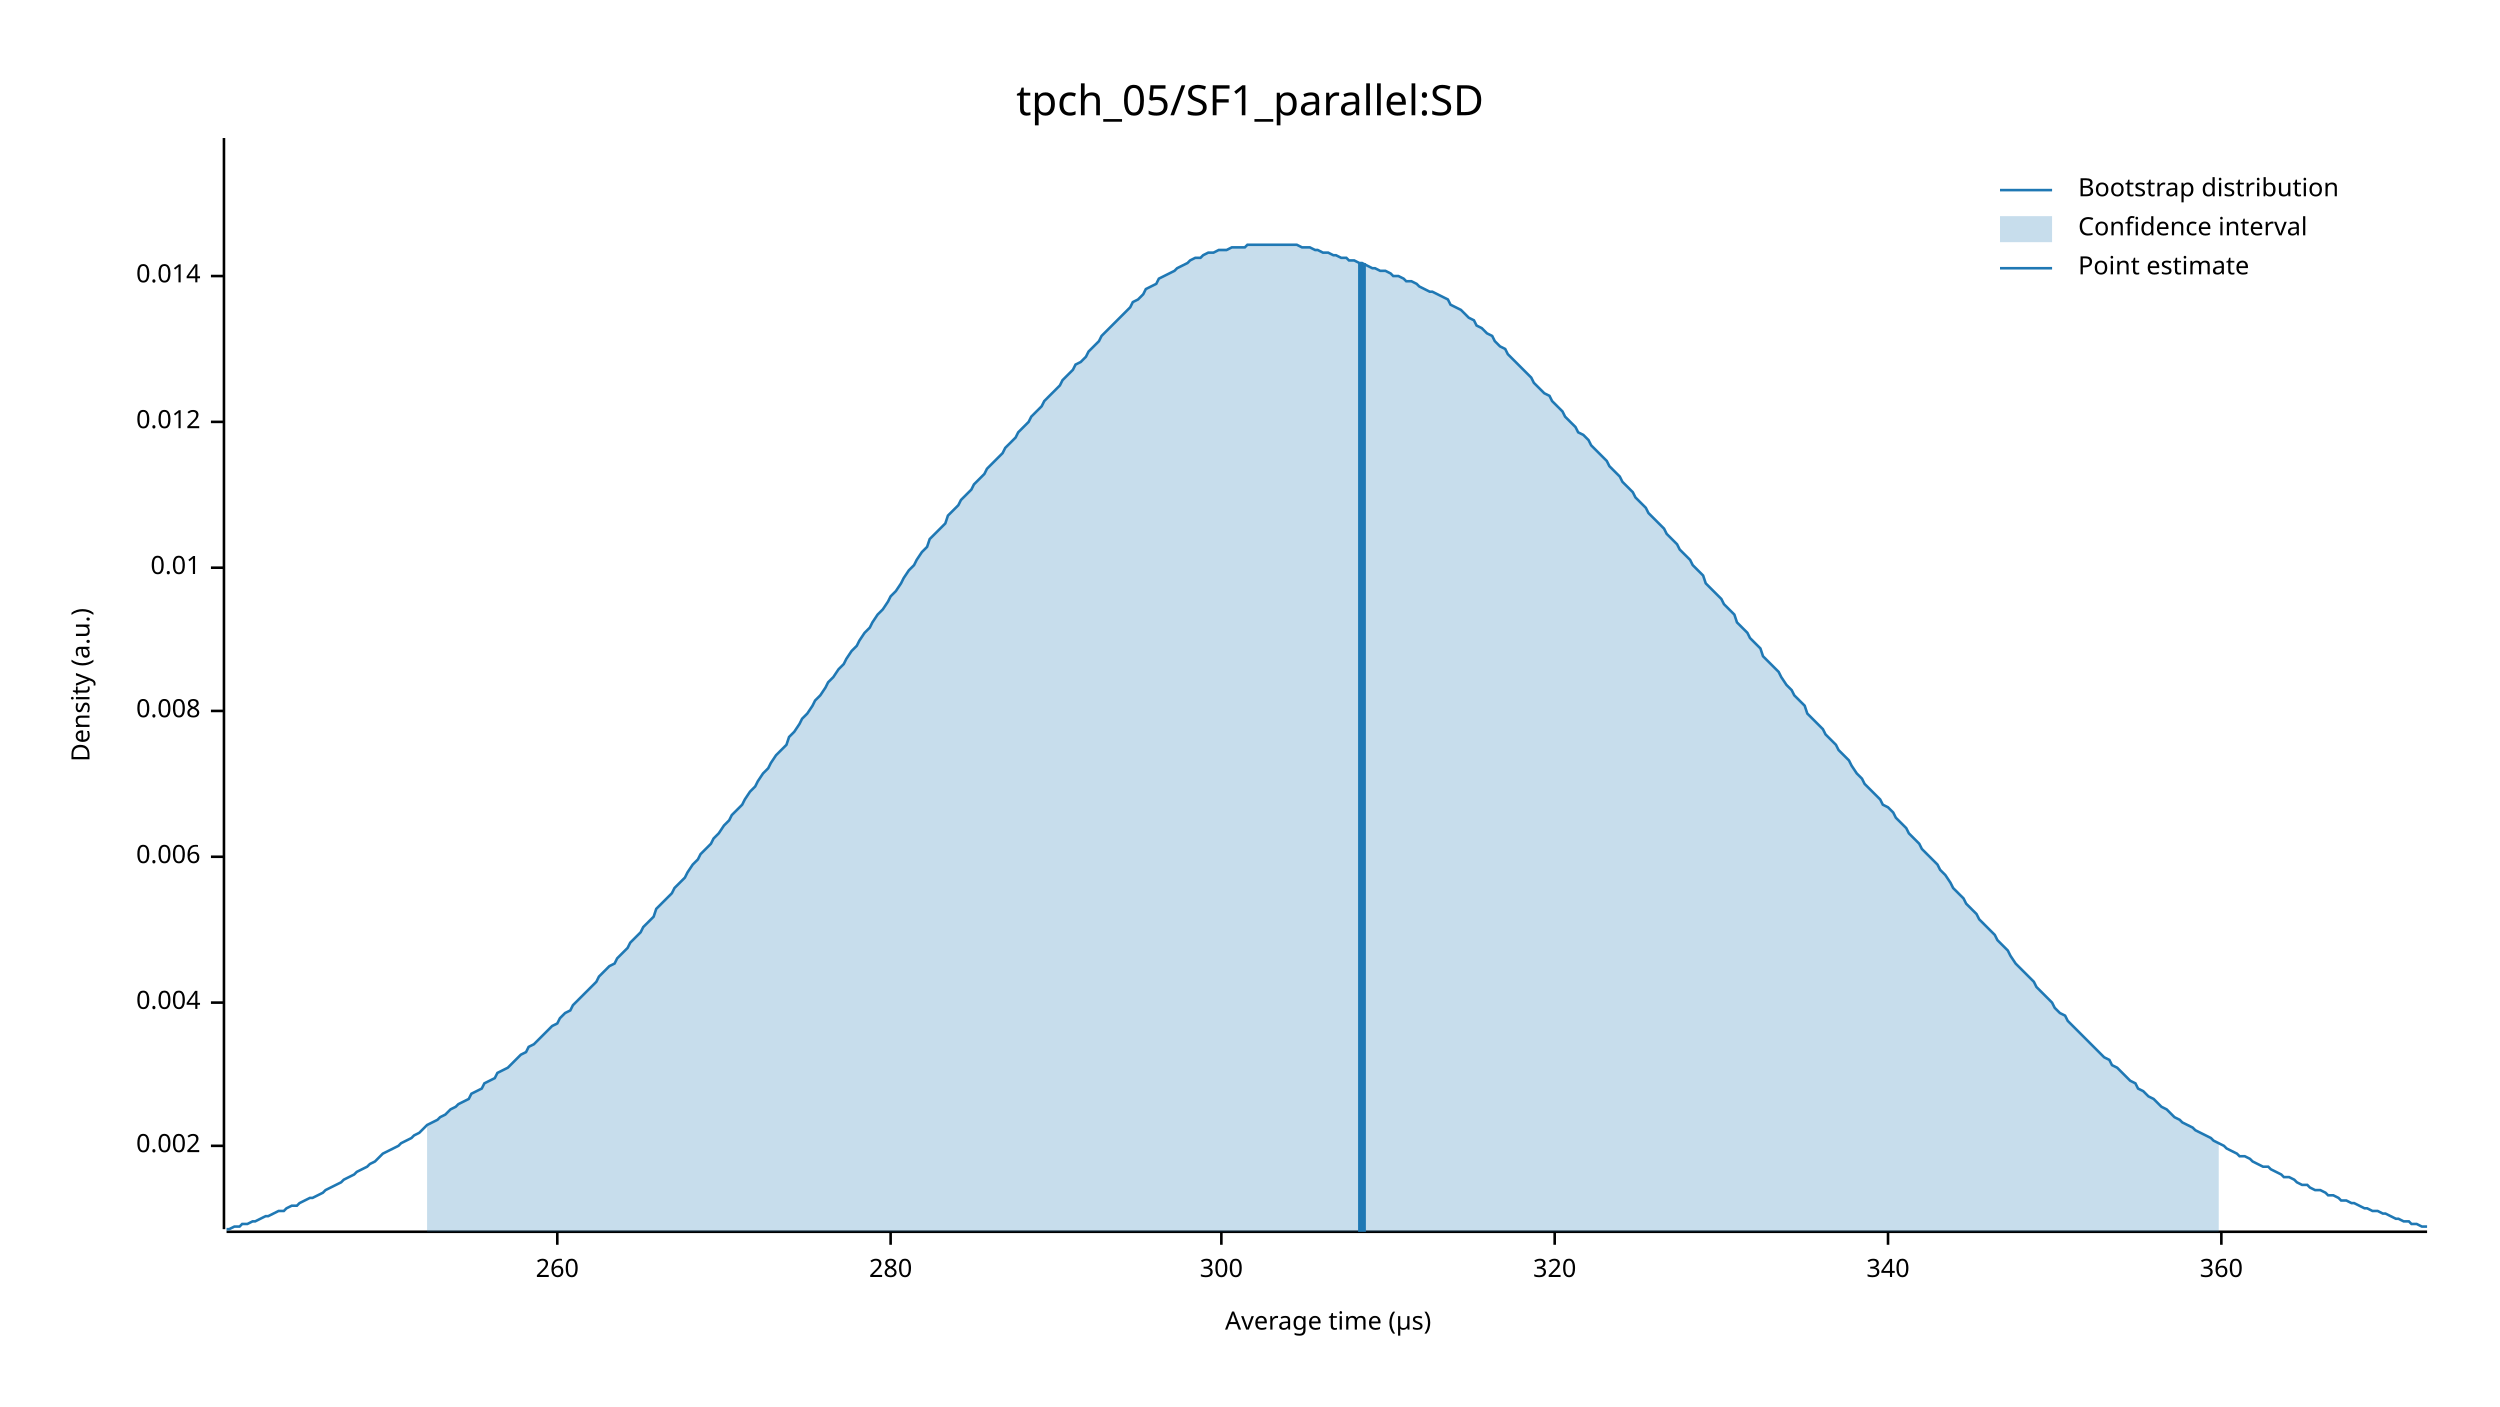
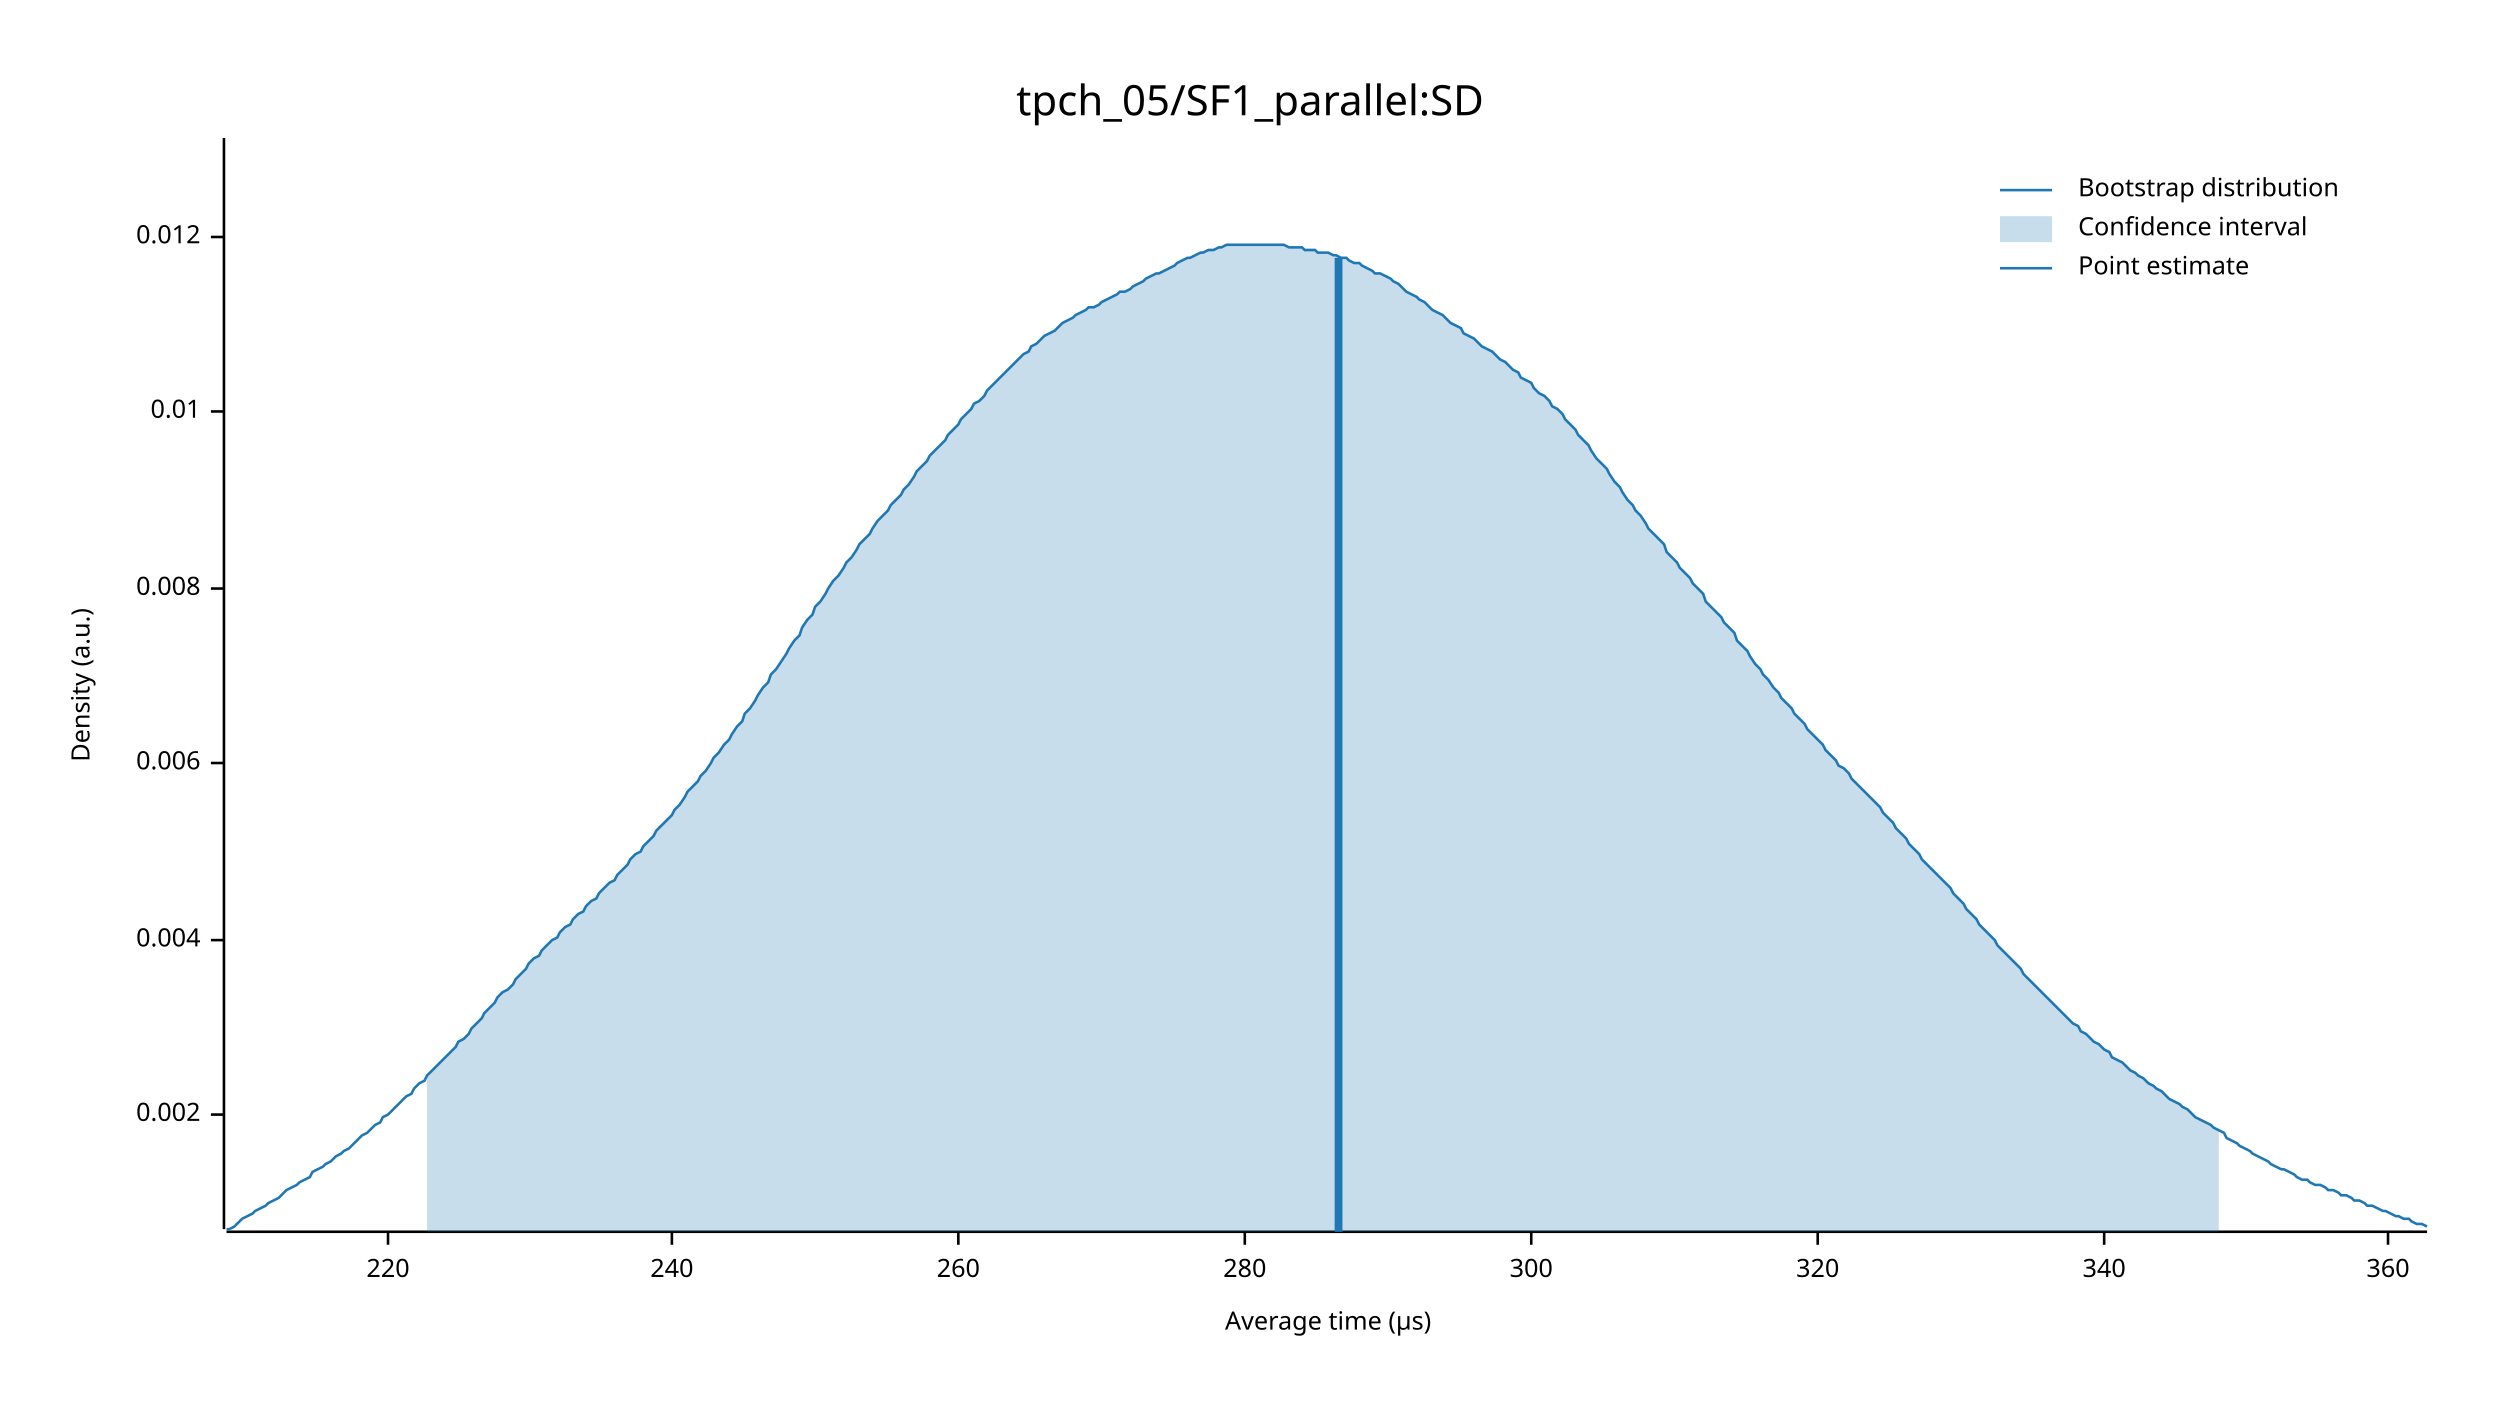
<svg xmlns="http://www.w3.org/2000/svg" width="960" height="540" viewBox="0 0 960 540">
  <text x="480" y="32" dy="0.76em" text-anchor="middle" font-family="sans-serif" font-size="16.129" opacity="1" fill="#000000">
tpch_05/SF1_parallel:SD
</text>
  <text x="27" y="263" dy="0.76em" text-anchor="middle" font-family="sans-serif" font-size="9.677" opacity="1" fill="#000000" transform="rotate(270, 27, 263)">
Density (a.u.)
</text>
  <text x="510" y="513" dy="-0.5ex" text-anchor="middle" font-family="sans-serif" font-size="9.677" opacity="1" fill="#000000">
Average time (µs)
</text>
  <polyline fill="none" opacity="1" stroke="#000000" stroke-width="1" points="86,53 86,472 " />
-   <text x="77" y="440" dy="0.5ex" text-anchor="end" font-family="sans-serif" font-size="9.677" opacity="1" fill="#000000">
+   <text x="77" y="428" dy="0.5ex" text-anchor="end" font-family="sans-serif" font-size="9.677" opacity="1" fill="#000000">
0.002
</text>
-   <polyline fill="none" opacity="1" stroke="#000000" stroke-width="1" points="81,440 86,440 " />
-   <text x="77" y="385" dy="0.5ex" text-anchor="end" font-family="sans-serif" font-size="9.677" opacity="1" fill="#000000">
+   <polyline fill="none" opacity="1" stroke="#000000" stroke-width="1" points="81,428 86,428 " />
+   <text x="77" y="361" dy="0.5ex" text-anchor="end" font-family="sans-serif" font-size="9.677" opacity="1" fill="#000000">
0.004
</text>
-   <polyline fill="none" opacity="1" stroke="#000000" stroke-width="1" points="81,385 86,385 " />
-   <text x="77" y="329" dy="0.5ex" text-anchor="end" font-family="sans-serif" font-size="9.677" opacity="1" fill="#000000">
+   <polyline fill="none" opacity="1" stroke="#000000" stroke-width="1" points="81,361 86,361 " />
+   <text x="77" y="293" dy="0.5ex" text-anchor="end" font-family="sans-serif" font-size="9.677" opacity="1" fill="#000000">
0.006
</text>
-   <polyline fill="none" opacity="1" stroke="#000000" stroke-width="1" points="81,329 86,329 " />
-   <text x="77" y="273" dy="0.5ex" text-anchor="end" font-family="sans-serif" font-size="9.677" opacity="1" fill="#000000">
+   <polyline fill="none" opacity="1" stroke="#000000" stroke-width="1" points="81,293 86,293 " />
+   <text x="77" y="226" dy="0.5ex" text-anchor="end" font-family="sans-serif" font-size="9.677" opacity="1" fill="#000000">
0.008
</text>
-   <polyline fill="none" opacity="1" stroke="#000000" stroke-width="1" points="81,273 86,273 " />
-   <text x="77" y="218" dy="0.5ex" text-anchor="end" font-family="sans-serif" font-size="9.677" opacity="1" fill="#000000">
+   <polyline fill="none" opacity="1" stroke="#000000" stroke-width="1" points="81,226 86,226 " />
+   <text x="77" y="158" dy="0.5ex" text-anchor="end" font-family="sans-serif" font-size="9.677" opacity="1" fill="#000000">
0.01
</text>
-   <polyline fill="none" opacity="1" stroke="#000000" stroke-width="1" points="81,218 86,218 " />
-   <text x="77" y="162" dy="0.5ex" text-anchor="end" font-family="sans-serif" font-size="9.677" opacity="1" fill="#000000">
+   <polyline fill="none" opacity="1" stroke="#000000" stroke-width="1" points="81,158 86,158 " />
+   <text x="77" y="91" dy="0.5ex" text-anchor="end" font-family="sans-serif" font-size="9.677" opacity="1" fill="#000000">
0.012
</text>
-   <polyline fill="none" opacity="1" stroke="#000000" stroke-width="1" points="81,162 86,162 " />
-   <text x="77" y="106" dy="0.5ex" text-anchor="end" font-family="sans-serif" font-size="9.677" opacity="1" fill="#000000">
- 0.014
+   <polyline fill="none" opacity="1" stroke="#000000" stroke-width="1" points="81,91 86,91 " />
+   <polyline fill="none" opacity="1" stroke="#000000" stroke-width="1" points="87,473 932,473 " />
+   <text x="149" y="483" dy="0.76em" text-anchor="middle" font-family="sans-serif" font-size="9.677" opacity="1" fill="#000000">
+ 220
</text>
-   <polyline fill="none" opacity="1" stroke="#000000" stroke-width="1" points="81,106 86,106 " />
-   <polyline fill="none" opacity="1" stroke="#000000" stroke-width="1" points="87,473 932,473 " />
-   <text x="214" y="483" dy="0.76em" text-anchor="middle" font-family="sans-serif" font-size="9.677" opacity="1" fill="#000000">
+   <polyline fill="none" opacity="1" stroke="#000000" stroke-width="1" points="149,473 149,478 " />
+   <text x="258" y="483" dy="0.76em" text-anchor="middle" font-family="sans-serif" font-size="9.677" opacity="1" fill="#000000">
+ 240
+ </text>
+   <polyline fill="none" opacity="1" stroke="#000000" stroke-width="1" points="258,473 258,478 " />
+   <text x="368" y="483" dy="0.76em" text-anchor="middle" font-family="sans-serif" font-size="9.677" opacity="1" fill="#000000">
260
</text>
-   <polyline fill="none" opacity="1" stroke="#000000" stroke-width="1" points="214,473 214,478 " />
-   <text x="342" y="483" dy="0.76em" text-anchor="middle" font-family="sans-serif" font-size="9.677" opacity="1" fill="#000000">
+   <polyline fill="none" opacity="1" stroke="#000000" stroke-width="1" points="368,473 368,478 " />
+   <text x="478" y="483" dy="0.76em" text-anchor="middle" font-family="sans-serif" font-size="9.677" opacity="1" fill="#000000">
280
</text>
-   <polyline fill="none" opacity="1" stroke="#000000" stroke-width="1" points="342,473 342,478 " />
-   <text x="469" y="483" dy="0.76em" text-anchor="middle" font-family="sans-serif" font-size="9.677" opacity="1" fill="#000000">
+   <polyline fill="none" opacity="1" stroke="#000000" stroke-width="1" points="478,473 478,478 " />
+   <text x="588" y="483" dy="0.76em" text-anchor="middle" font-family="sans-serif" font-size="9.677" opacity="1" fill="#000000">
300
</text>
-   <polyline fill="none" opacity="1" stroke="#000000" stroke-width="1" points="469,473 469,478 " />
-   <text x="597" y="483" dy="0.76em" text-anchor="middle" font-family="sans-serif" font-size="9.677" opacity="1" fill="#000000">
+   <polyline fill="none" opacity="1" stroke="#000000" stroke-width="1" points="588,473 588,478 " />
+   <text x="698" y="483" dy="0.76em" text-anchor="middle" font-family="sans-serif" font-size="9.677" opacity="1" fill="#000000">
320
</text>
-   <polyline fill="none" opacity="1" stroke="#000000" stroke-width="1" points="597,473 597,478 " />
-   <text x="725" y="483" dy="0.76em" text-anchor="middle" font-family="sans-serif" font-size="9.677" opacity="1" fill="#000000">
+   <polyline fill="none" opacity="1" stroke="#000000" stroke-width="1" points="698,473 698,478 " />
+   <text x="808" y="483" dy="0.76em" text-anchor="middle" font-family="sans-serif" font-size="9.677" opacity="1" fill="#000000">
340
</text>
-   <polyline fill="none" opacity="1" stroke="#000000" stroke-width="1" points="725,473 725,478 " />
-   <text x="853" y="483" dy="0.76em" text-anchor="middle" font-family="sans-serif" font-size="9.677" opacity="1" fill="#000000">
+   <polyline fill="none" opacity="1" stroke="#000000" stroke-width="1" points="808,473 808,478 " />
+   <text x="917" y="483" dy="0.76em" text-anchor="middle" font-family="sans-serif" font-size="9.677" opacity="1" fill="#000000">
360
</text>
-   <polyline fill="none" opacity="1" stroke="#000000" stroke-width="1" points="853,473 853,478 " />
-   <polyline fill="none" opacity="1" stroke="#1F78B4" stroke-width="1" points="87,472 88,472 90,471 92,471 93,470 95,470 97,469 98,469 100,468 102,467 103,467 105,466 107,465 109,465 110,464 112,463 114,463 115,462 117,461 119,460 120,460 122,459 124,458 125,457 127,456 129,455 131,454 132,453 134,452 136,451 137,450 139,449 141,448 142,447 144,446 146,444 147,443 149,442 151,441 153,440 154,439 156,438 158,437 159,436 161,435 163,433 164,432 166,431 168,430 169,429 171,428 173,426 175,425 176,424 178,423 180,422 181,420 183,419 185,418 186,416 188,415 190,414 191,412 193,411 195,410 197,408 198,407 200,405 202,404 203,402 205,401 207,399 208,398 210,396 212,394 214,393 215,391 217,389 219,388 220,386 222,384 224,382 225,381 227,379 229,377 230,375 232,373 234,371 236,370 237,368 239,366 241,364 242,362 244,360 246,358 247,356 249,354 251,352 252,349 254,347 256,345 258,343 259,341 261,339 263,337 264,335 266,332 268,330 269,328 271,326 273,324 274,322 276,320 278,317 280,315 281,313 283,311 285,309 286,307 288,304 290,302 291,300 293,297 295,295 296,293 298,290 300,288 302,286 303,283 305,281 307,278 308,276 310,274 312,271 313,269 315,267 317,264 318,262 320,260 322,257 324,255 325,253 327,250 329,248 330,246 332,243 334,241 335,239 337,236 339,234 341,231 342,229 344,227 346,224 347,222 349,219 351,217 352,215 354,212 356,210 357,207 359,205 361,203 363,201 364,198 366,196 368,194 369,192 371,190 373,188 374,186 376,184 378,182 379,180 381,178 383,176 385,174 386,172 388,170 390,168 391,166 393,164 395,162 396,160 398,158 400,156 401,154 403,152 405,150 407,148 408,146 410,144 412,142 413,140 415,139 417,137 418,135 420,133 422,131 423,129 425,127 427,125 429,123 430,122 432,120 434,118 435,116 437,115 439,113 440,111 442,110 444,109 445,107 447,106 449,105 451,104 452,103 454,102 456,101 457,100 459,99 461,99 462,98 464,97 466,97 468,96 469,96 471,96 473,95 474,95 476,95 478,95 479,94 481,94 483,94 484,94 486,94 488,94 490,94 491,94 493,94 495,94 496,94 498,94 500,95 501,95 503,95 505,96 506,96 508,97 510,97 512,98 513,98 515,99 517,99 518,100 520,100 522,101 523,101 525,102 527,103 528,103 530,104 532,104 534,105 535,106 537,106 539,107 540,108 542,108 544,109 545,110 547,111 549,112 550,112 552,113 554,114 556,115 557,117 559,118 561,119 562,120 564,122 566,123 567,125 569,126 571,128 573,129 574,131 576,133 578,134 579,136 581,138 583,140 584,141 586,143 588,145 589,147 591,149 593,151 595,152 596,154 598,156 600,158 601,160 603,162 605,164 606,166 608,167 610,169 611,171 613,173 615,175 617,177 618,179 620,181 622,183 623,185 625,187 627,189 628,191 630,193 632,195 633,197 635,199 637,201 639,203 640,205 642,207 644,209 645,211 647,213 649,215 650,217 652,219 654,221 655,224 657,226 659,228 661,230 662,232 664,234 666,236 667,239 669,241 671,243 672,245 674,247 676,249 677,252 679,254 681,256 683,258 684,260 686,263 688,265 689,267 691,269 693,271 694,274 696,276 698,278 700,280 701,282 703,284 705,286 706,288 708,290 710,292 711,294 713,297 715,299 716,301 718,303 720,305 722,307 723,309 725,310 727,312 728,314 730,316 732,318 733,320 735,322 737,324 738,326 740,328 742,330 744,332 745,334 747,336 749,339 750,341 752,343 754,345 755,347 757,349 759,351 760,353 762,355 764,357 766,359 767,361 769,363 771,365 772,367 774,370 776,372 777,373 779,375 781,377 782,379 784,381 786,383 788,385 789,387 791,389 793,390 794,392 796,394 798,396 799,397 801,399 803,401 804,402 806,404 808,406 810,407 811,409 813,410 815,412 816,413 818,415 820,416 821,418 823,419 825,421 827,422 828,423 830,425 832,426 833,427 835,429 837,430 838,431 840,432 842,433 843,434 845,435 847,436 849,437 850,438 852,439 854,440 855,441 857,442 859,443 860,444 862,444 864,445 865,446 867,447 869,448 871,448 872,449 874,450 876,451 877,452 879,452 881,453 882,454 884,455 886,455 887,456 889,457 891,457 893,458 894,459 896,459 898,460 899,461 901,461 903,462 904,462 906,463 908,464 909,464 911,465 913,465 915,466 916,466 918,467 920,468 921,468 923,469 925,469 926,470 928,470 930,471 932,471 " />
-   <polygon opacity="0.25" fill="#1F78B4" points="164,432 166,431 168,430 169,429 171,428 173,426 175,425 176,424 178,423 180,422 181,420 183,419 185,418 186,416 188,415 190,414 191,412 193,411 195,410 197,408 198,407 200,405 202,404 203,402 205,401 207,399 208,398 210,396 212,394 214,393 215,391 217,389 219,388 220,386 222,384 224,382 225,381 227,379 229,377 230,375 232,373 234,371 236,370 237,368 239,366 241,364 242,362 244,360 246,358 247,356 249,354 251,352 252,349 254,347 256,345 258,343 259,341 261,339 263,337 264,335 266,332 268,330 269,328 271,326 273,324 274,322 276,320 278,317 280,315 281,313 283,311 285,309 286,307 288,304 290,302 291,300 293,297 295,295 296,293 298,290 300,288 302,286 303,283 305,281 307,278 308,276 310,274 312,271 313,269 315,267 317,264 318,262 320,260 322,257 324,255 325,253 327,250 329,248 330,246 332,243 334,241 335,239 337,236 339,234 341,231 342,229 344,227 346,224 347,222 349,219 351,217 352,215 354,212 356,210 357,207 359,205 361,203 363,201 364,198 366,196 368,194 369,192 371,190 373,188 374,186 376,184 378,182 379,180 381,178 383,176 385,174 386,172 388,170 390,168 391,166 393,164 395,162 396,160 398,158 400,156 401,154 403,152 405,150 407,148 408,146 410,144 412,142 413,140 415,139 417,137 418,135 420,133 422,131 423,129 425,127 427,125 429,123 430,122 432,120 434,118 435,116 437,115 439,113 440,111 442,110 444,109 445,107 447,106 449,105 451,104 452,103 454,102 456,101 457,100 459,99 461,99 462,98 464,97 466,97 468,96 469,96 471,96 473,95 474,95 476,95 478,95 479,94 481,94 483,94 484,94 486,94 488,94 490,94 491,94 493,94 495,94 496,94 498,94 500,95 501,95 503,95 505,96 506,96 508,97 510,97 512,98 513,98 515,99 517,99 518,100 520,100 522,101 523,101 525,102 527,103 528,103 530,104 532,104 534,105 535,106 537,106 539,107 540,108 542,108 544,109 545,110 547,111 549,112 550,112 552,113 554,114 556,115 557,117 559,118 561,119 562,120 564,122 566,123 567,125 569,126 571,128 573,129 574,131 576,133 578,134 579,136 581,138 583,140 584,141 586,143 588,145 589,147 591,149 593,151 595,152 596,154 598,156 600,158 601,160 603,162 605,164 606,166 608,167 610,169 611,171 613,173 615,175 617,177 618,179 620,181 622,183 623,185 625,187 627,189 628,191 630,193 632,195 633,197 635,199 637,201 639,203 640,205 642,207 644,209 645,211 647,213 649,215 650,217 652,219 654,221 655,224 657,226 659,228 661,230 662,232 664,234 666,236 667,239 669,241 671,243 672,245 674,247 676,249 677,252 679,254 681,256 683,258 684,260 686,263 688,265 689,267 691,269 693,271 694,274 696,276 698,278 700,280 701,282 703,284 705,286 706,288 708,290 710,292 711,294 713,297 715,299 716,301 718,303 720,305 722,307 723,309 725,310 727,312 728,314 730,316 732,318 733,320 735,322 737,324 738,326 740,328 742,330 744,332 745,334 747,336 749,339 750,341 752,343 754,345 755,347 757,349 759,351 760,353 762,355 764,357 766,359 767,361 769,363 771,365 772,367 774,370 776,372 777,373 779,375 781,377 782,379 784,381 786,383 788,385 789,387 791,389 793,390 794,392 796,394 798,396 799,397 801,399 803,401 804,402 806,404 808,406 810,407 811,409 813,410 815,412 816,413 818,415 820,416 821,418 823,419 825,421 827,422 828,423 830,425 832,426 833,427 835,429 837,430 838,431 840,432 842,433 843,434 845,435 847,436 849,437 850,438 852,439 852,473 164,473 " />
-   <polyline fill="none" opacity="1" stroke="#1F78B4" stroke-width="3" points="523,473 523,101 " />
+   <polyline fill="none" opacity="1" stroke="#000000" stroke-width="1" points="917,473 917,478 " />
+   <polyline fill="none" opacity="1" stroke="#1F78B4" stroke-width="1" points="87,472 88,472 90,471 92,469 93,468 95,467 97,466 98,465 100,464 102,463 103,462 105,461 107,460 109,458 110,457 112,456 114,455 115,454 117,453 119,452 120,450 122,449 124,448 125,447 127,446 129,444 131,443 132,442 134,441 136,439 137,438 139,436 141,435 142,434 144,432 146,431 147,429 149,428 151,426 153,424 154,423 156,421 158,420 159,418 161,416 163,415 164,413 166,411 168,409 169,408 171,406 173,404 175,402 176,400 178,399 180,397 181,395 183,393 185,391 186,389 188,387 190,385 191,383 193,381 195,380 197,378 198,376 200,374 202,372 203,370 205,368 207,367 208,365 210,363 212,361 214,360 215,358 217,356 219,355 220,353 222,351 224,350 225,348 227,346 229,345 230,343 232,341 234,339 236,338 237,336 239,334 241,332 242,330 244,328 246,327 247,325 249,323 251,321 252,319 254,317 256,315 258,313 259,311 261,309 263,306 264,304 266,302 268,300 269,298 271,296 273,293 274,291 276,289 278,286 280,284 281,282 283,279 285,277 286,274 288,272 290,269 291,267 293,264 295,262 296,259 298,257 300,254 302,251 303,249 305,246 307,244 308,241 310,238 312,236 313,233 315,231 317,228 318,226 320,223 322,221 324,218 325,216 327,214 329,211 330,209 332,207 334,205 335,203 337,200 339,198 341,196 342,194 344,192 346,190 347,188 349,186 351,183 352,181 354,179 356,177 357,175 359,173 361,171 363,169 364,167 366,165 368,163 369,161 371,159 373,157 374,155 376,154 378,152 379,150 381,148 383,146 385,144 386,143 388,141 390,139 391,138 393,136 395,135 396,133 398,132 400,130 401,129 403,128 405,127 407,125 408,124 410,123 412,122 413,121 415,120 417,119 418,118 420,118 422,117 423,116 425,115 427,114 429,113 430,112 432,112 434,111 435,110 437,109 439,108 440,107 442,106 444,105 445,105 447,104 449,103 451,102 452,101 454,100 456,99 457,99 459,98 461,97 462,97 464,96 466,96 468,95 469,95 471,94 473,94 474,94 476,94 478,94 479,94 481,94 483,94 484,94 486,94 488,94 490,94 491,94 493,94 495,95 496,95 498,95 500,95 501,96 503,96 505,96 506,97 508,97 510,97 512,98 513,98 515,99 517,99 518,100 520,101 522,101 523,102 525,103 527,104 528,105 530,105 532,106 534,107 535,108 537,109 539,111 540,112 542,113 544,114 545,115 547,116 549,118 550,119 552,120 554,121 556,123 557,124 559,125 561,126 562,128 564,129 566,130 567,131 569,133 571,134 573,135 574,136 576,138 578,139 579,140 581,142 583,143 584,145 586,146 588,147 589,149 591,151 593,152 595,154 596,156 598,157 600,159 601,161 603,163 605,165 606,167 608,169 610,171 611,173 613,176 615,178 617,180 618,182 620,185 622,187 623,189 625,192 627,194 628,196 630,198 632,201 633,203 635,205 637,207 639,209 640,212 642,214 644,216 645,218 647,220 649,222 650,224 652,226 654,228 655,231 657,233 659,235 661,237 662,239 664,241 666,243 667,246 669,248 671,250 672,252 674,255 676,257 677,259 679,261 681,264 683,266 684,268 686,270 688,272 689,274 691,276 693,278 694,280 696,282 698,284 700,286 701,288 703,290 705,292 706,294 708,295 710,297 711,299 713,301 715,303 716,304 718,306 720,308 722,310 723,312 725,314 727,316 728,318 730,320 732,322 733,324 735,326 737,328 738,330 740,332 742,334 744,336 745,337 747,339 749,341 750,343 752,345 754,347 755,349 757,351 759,353 760,355 762,357 764,359 766,361 767,363 769,365 771,367 772,368 774,370 776,372 777,374 779,376 781,378 782,379 784,381 786,383 788,385 789,386 791,388 793,390 794,391 796,393 798,394 799,396 801,397 803,399 804,400 806,401 808,403 810,404 811,406 813,407 815,408 816,409 818,411 820,412 821,413 823,414 825,416 827,417 828,418 830,419 832,421 833,422 835,423 837,424 838,425 840,426 842,428 843,429 845,430 847,431 849,432 850,433 852,434 854,435 855,437 857,438 859,439 860,440 862,441 864,442 865,443 867,444 869,445 871,446 872,447 874,448 876,449 877,449 879,450 881,451 882,452 884,453 886,453 887,454 889,455 891,455 893,456 894,457 896,457 898,458 899,459 901,459 903,460 904,461 906,461 908,462 909,463 911,463 913,464 915,465 916,465 918,466 920,467 921,467 923,468 925,468 926,469 928,470 930,470 932,471 " />
+   <polygon opacity="0.25" fill="#1F78B4" points="164,413 166,411 168,409 169,408 171,406 173,404 175,402 176,400 178,399 180,397 181,395 183,393 185,391 186,389 188,387 190,385 191,383 193,381 195,380 197,378 198,376 200,374 202,372 203,370 205,368 207,367 208,365 210,363 212,361 214,360 215,358 217,356 219,355 220,353 222,351 224,350 225,348 227,346 229,345 230,343 232,341 234,339 236,338 237,336 239,334 241,332 242,330 244,328 246,327 247,325 249,323 251,321 252,319 254,317 256,315 258,313 259,311 261,309 263,306 264,304 266,302 268,300 269,298 271,296 273,293 274,291 276,289 278,286 280,284 281,282 283,279 285,277 286,274 288,272 290,269 291,267 293,264 295,262 296,259 298,257 300,254 302,251 303,249 305,246 307,244 308,241 310,238 312,236 313,233 315,231 317,228 318,226 320,223 322,221 324,218 325,216 327,214 329,211 330,209 332,207 334,205 335,203 337,200 339,198 341,196 342,194 344,192 346,190 347,188 349,186 351,183 352,181 354,179 356,177 357,175 359,173 361,171 363,169 364,167 366,165 368,163 369,161 371,159 373,157 374,155 376,154 378,152 379,150 381,148 383,146 385,144 386,143 388,141 390,139 391,138 393,136 395,135 396,133 398,132 400,130 401,129 403,128 405,127 407,125 408,124 410,123 412,122 413,121 415,120 417,119 418,118 420,118 422,117 423,116 425,115 427,114 429,113 430,112 432,112 434,111 435,110 437,109 439,108 440,107 442,106 444,105 445,105 447,104 449,103 451,102 452,101 454,100 456,99 457,99 459,98 461,97 462,97 464,96 466,96 468,95 469,95 471,94 473,94 474,94 476,94 478,94 479,94 481,94 483,94 484,94 486,94 488,94 490,94 491,94 493,94 495,95 496,95 498,95 500,95 501,96 503,96 505,96 506,97 508,97 510,97 512,98 513,98 515,99 517,99 518,100 520,101 522,101 523,102 525,103 527,104 528,105 530,105 532,106 534,107 535,108 537,109 539,111 540,112 542,113 544,114 545,115 547,116 549,118 550,119 552,120 554,121 556,123 557,124 559,125 561,126 562,128 564,129 566,130 567,131 569,133 571,134 573,135 574,136 576,138 578,139 579,140 581,142 583,143 584,145 586,146 588,147 589,149 591,151 593,152 595,154 596,156 598,157 600,159 601,161 603,163 605,165 606,167 608,169 610,171 611,173 613,176 615,178 617,180 618,182 620,185 622,187 623,189 625,192 627,194 628,196 630,198 632,201 633,203 635,205 637,207 639,209 640,212 642,214 644,216 645,218 647,220 649,222 650,224 652,226 654,228 655,231 657,233 659,235 661,237 662,239 664,241 666,243 667,246 669,248 671,250 672,252 674,255 676,257 677,259 679,261 681,264 683,266 684,268 686,270 688,272 689,274 691,276 693,278 694,280 696,282 698,284 700,286 701,288 703,290 705,292 706,294 708,295 710,297 711,299 713,301 715,303 716,304 718,306 720,308 722,310 723,312 725,314 727,316 728,318 730,320 732,322 733,324 735,326 737,328 738,330 740,332 742,334 744,336 745,337 747,339 749,341 750,343 752,345 754,347 755,349 757,351 759,353 760,355 762,357 764,359 766,361 767,363 769,365 771,367 772,368 774,370 776,372 777,374 779,376 781,378 782,379 784,381 786,383 788,385 789,386 791,388 793,390 794,391 796,393 798,394 799,396 801,397 803,399 804,400 806,401 808,403 810,404 811,406 813,407 815,408 816,409 818,411 820,412 821,413 823,414 825,416 827,417 828,418 830,419 832,421 833,422 835,423 837,424 838,425 840,426 842,428 843,429 845,430 847,431 849,432 850,433 852,434 852,473 164,473 " />
+   <polyline fill="none" opacity="1" stroke="#1F78B4" stroke-width="3" points="514,473 514,99 " />
  <text x="798" y="68" dy="0.76em" text-anchor="start" font-family="sans-serif" font-size="9.677" opacity="1" fill="#000000">
Bootstrap distribution
</text>
  <text x="798" y="83" dy="0.76em" text-anchor="start" font-family="sans-serif" font-size="9.677" opacity="1" fill="#000000">
Confidence interval
</text>
  <text x="798" y="98" dy="0.76em" text-anchor="start" font-family="sans-serif" font-size="9.677" opacity="1" fill="#000000">
Point estimate
</text>
  <polyline fill="none" opacity="1" stroke="#1F78B4" stroke-width="1" points="768,73 788,73 " />
  <rect x="768" y="83" width="20" height="10" opacity="0.25" fill="#1F78B4" stroke="none" />
  <polyline fill="none" opacity="1" stroke="#1F78B4" stroke-width="1" points="768,103 788,103 " />
</svg>
